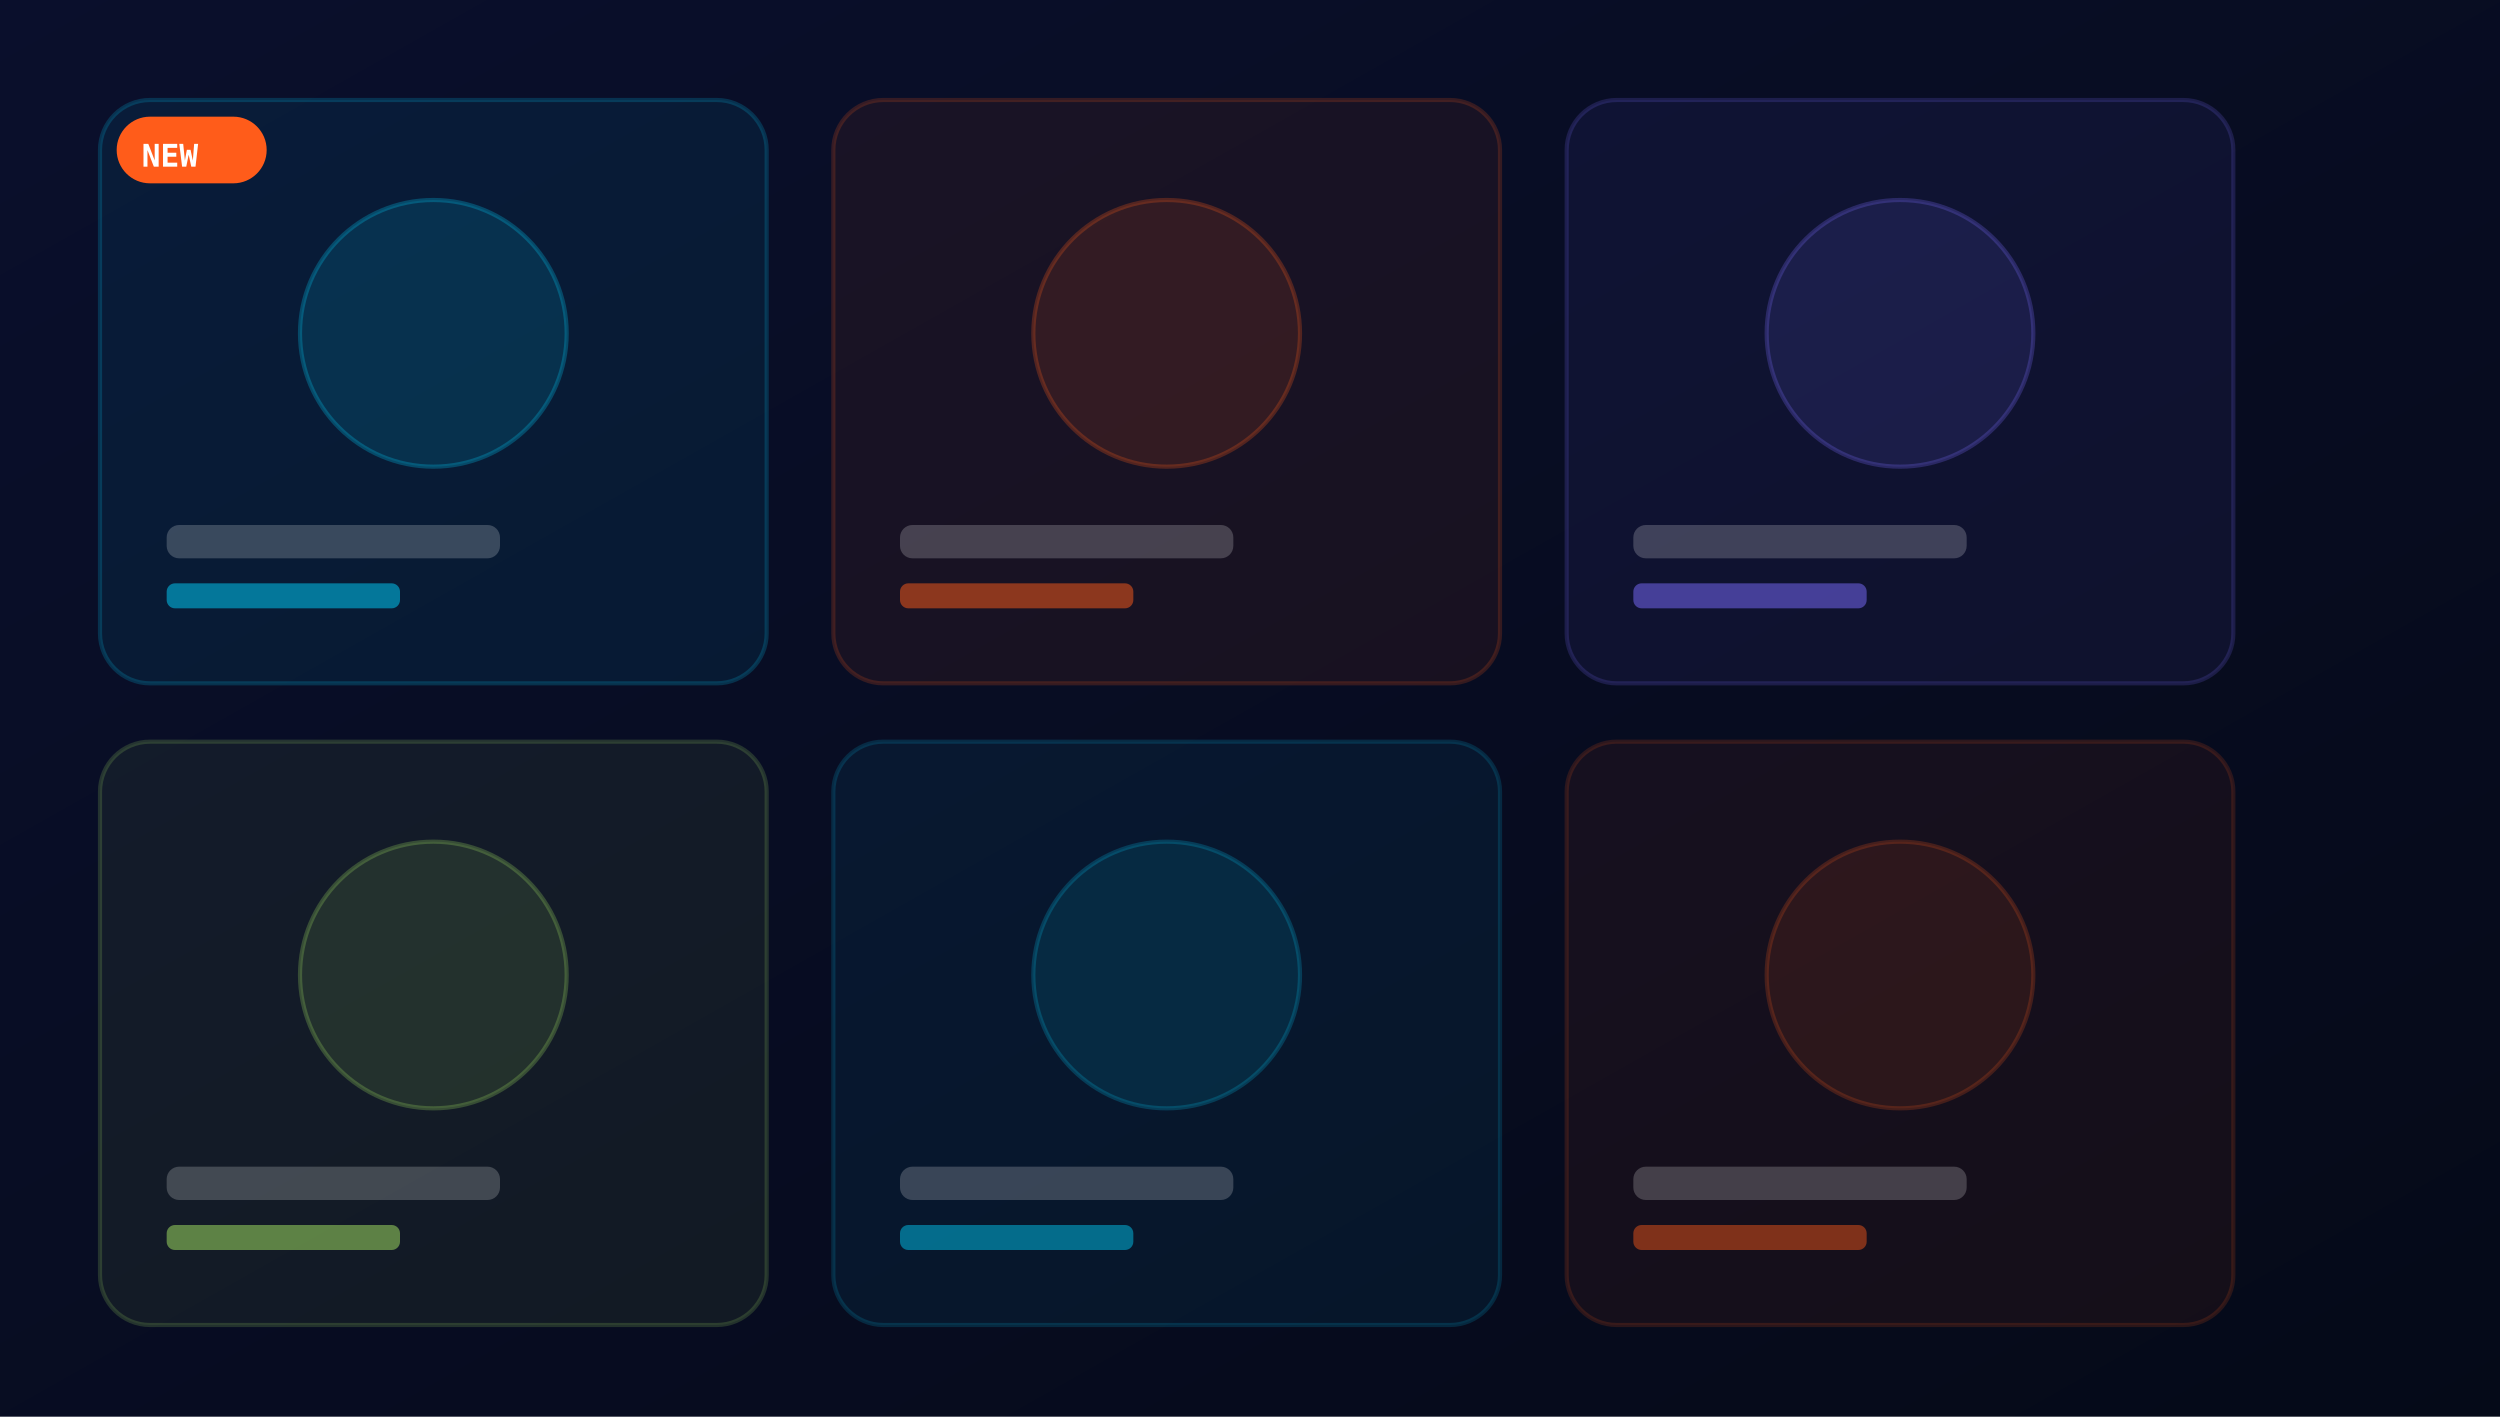
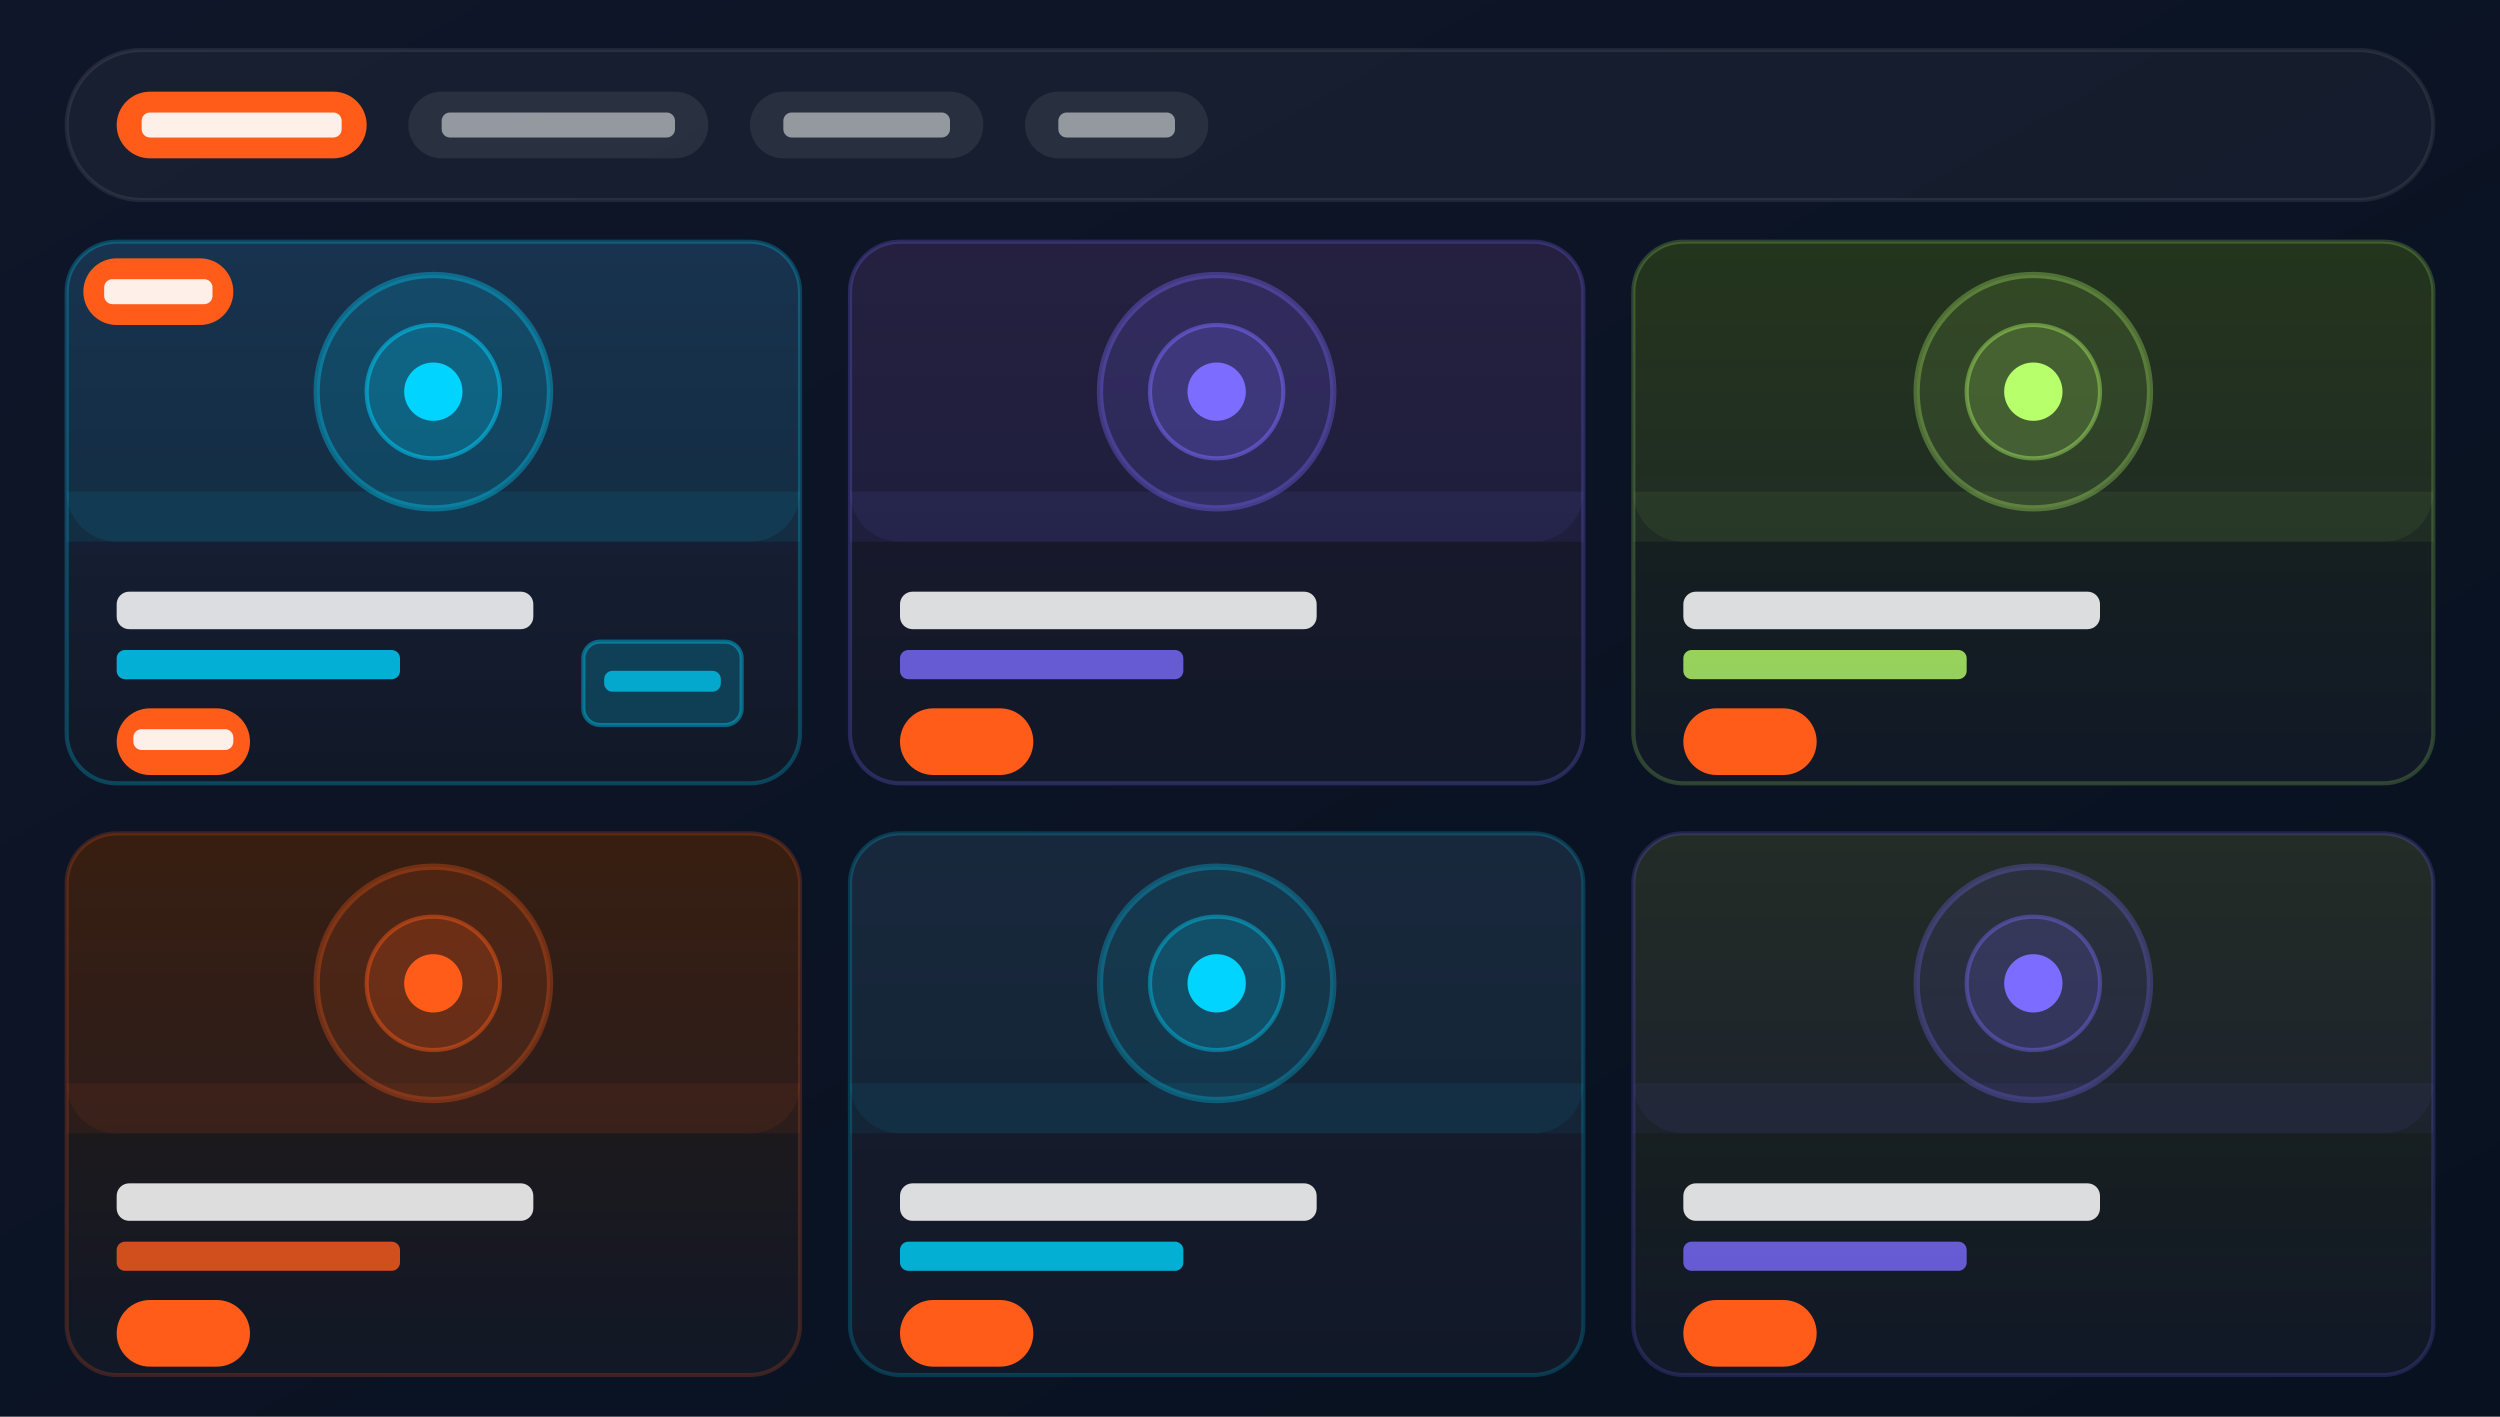
<svg xmlns="http://www.w3.org/2000/svg" viewBox="0 0 600 340" fill="none">
  <defs>
    <linearGradient id="bg" x1="0" y1="0" x2="1" y2="1">
-       <stop offset="0%" stop-color="#0a0f2c" />
-       <stop offset="100%" stop-color="#050a18" />
+       <stop offset="0%" stop-color="#0f1629" />
+       <stop offset="100%" stop-color="#07111f" />
+     </linearGradient>
+     <linearGradient id="p1" x1="0" y1="0" x2="0" y2="1">
+       <stop offset="0%" stop-color="#1a2540" />
+       <stop offset="100%" stop-color="#111827" />
+     </linearGradient>
+     <linearGradient id="p2" x1="0" y1="0" x2="0" y2="1">
+       <stop offset="0%" stop-color="#1e1a30" />
+       <stop offset="100%" stop-color="#111827" />
+     </linearGradient>
+     <linearGradient id="p3" x1="0" y1="0" x2="0" y2="1">
+       <stop offset="0%" stop-color="#1a2818" />
+       <stop offset="100%" stop-color="#111827" />
+     </linearGradient>
+     <linearGradient id="p4" x1="0" y1="0" x2="0" y2="1">
+       <stop offset="0%" stop-color="#2a1a10" />
+       <stop offset="100%" stop-color="#111827" />
+     </linearGradient>
+     <linearGradient id="p5" x1="0" y1="0" x2="0" y2="1">
+       <stop offset="0%" stop-color="#1a1e30" />
+       <stop offset="100%" stop-color="#111827" />
+     </linearGradient>
+     <linearGradient id="p6" x1="0" y1="0" x2="0" y2="1">
+       <stop offset="0%" stop-color="#1e2818" />
+       <stop offset="100%" stop-color="#111827" />
    </linearGradient>
  </defs>
  <rect width="600" height="340" fill="url(#bg)" />
-   <rect x="24" y="24" width="160" height="140" rx="12" fill="rgba(0,212,255,0.07)" stroke="rgba(0,212,255,0.18)" />
-   <circle cx="104" cy="80" r="32" fill="rgba(0,212,255,0.12)" stroke="rgba(0,212,255,0.25)" />
-   <rect x="40" y="126" width="80" height="8" rx="3" fill="rgba(255,255,255,0.2)" />
-   <rect x="40" y="140" width="56" height="6" rx="2" fill="rgba(0,212,255,0.5)" />
-   <rect x="200" y="24" width="160" height="140" rx="12" fill="rgba(255,92,26,0.07)" stroke="rgba(255,92,26,0.18)" />
-   <circle cx="280" cy="80" r="32" fill="rgba(255,92,26,0.12)" stroke="rgba(255,92,26,0.25)" />
-   <rect x="216" y="126" width="80" height="8" rx="3" fill="rgba(255,255,255,0.2)" />
-   <rect x="216" y="140" width="56" height="6" rx="2" fill="rgba(255,92,26,0.5)" />
-   <rect x="376" y="24" width="160" height="140" rx="12" fill="rgba(124,108,255,0.07)" stroke="rgba(124,108,255,0.18)" />
-   <circle cx="456" cy="80" r="32" fill="rgba(124,108,255,0.12)" stroke="rgba(124,108,255,0.25)" />
-   <rect x="392" y="126" width="80" height="8" rx="3" fill="rgba(255,255,255,0.2)" />
-   <rect x="392" y="140" width="56" height="6" rx="2" fill="rgba(124,108,255,0.5)" />
-   <rect x="24" y="178" width="160" height="140" rx="12" fill="rgba(184,255,108,0.06)" stroke="rgba(184,255,108,0.16)" />
-   <circle cx="104" cy="234" r="32" fill="rgba(184,255,108,0.1)" stroke="rgba(184,255,108,0.22)" />
-   <rect x="40" y="280" width="80" height="8" rx="3" fill="rgba(255,255,255,0.2)" />
-   <rect x="40" y="294" width="56" height="6" rx="2" fill="rgba(184,255,108,0.45)" />
-   <rect x="200" y="178" width="160" height="140" rx="12" fill="rgba(0,212,255,0.06)" stroke="rgba(0,212,255,0.15)" />
-   <circle cx="280" cy="234" r="32" fill="rgba(0,212,255,0.1)" stroke="rgba(0,212,255,0.2)" />
-   <rect x="216" y="280" width="80" height="8" rx="3" fill="rgba(255,255,255,0.2)" />
-   <rect x="216" y="294" width="56" height="6" rx="2" fill="rgba(0,212,255,0.45)" />
-   <rect x="376" y="178" width="160" height="140" rx="12" fill="rgba(255,92,26,0.06)" stroke="rgba(255,92,26,0.15)" />
-   <circle cx="456" cy="234" r="32" fill="rgba(255,92,26,0.1)" stroke="rgba(255,92,26,0.2)" />
-   <rect x="392" y="280" width="80" height="8" rx="3" fill="rgba(255,255,255,0.2)" />
-   <rect x="392" y="294" width="56" height="6" rx="2" fill="rgba(255,92,26,0.45)" />
-   <rect x="28" y="28" width="36" height="16" rx="8" fill="#FF5C1A" />
-   <text x="34" y="40" font-family="monospace" font-size="7.5" fill="white" font-weight="bold">NEW</text>
+   <rect x="16" y="12" width="568" height="36" rx="18" fill="rgba(255,255,255,0.04)" stroke="rgba(255,255,255,0.08)" stroke-width="1" />
+   <rect x="28" y="22" width="60" height="16" rx="8" fill="#FF5C1A" />
+   <rect x="34" y="27" width="48" height="6" rx="2" fill="white" opacity="0.9" />
+   <rect x="98" y="22" width="72" height="16" rx="8" fill="rgba(255,255,255,0.08)" />
+   <rect x="106" y="27" width="56" height="6" rx="2" fill="rgba(255,255,255,0.5)" />
+   <rect x="180" y="22" width="56" height="16" rx="8" fill="rgba(255,255,255,0.08)" />
+   <rect x="188" y="27" width="40" height="6" rx="2" fill="rgba(255,255,255,0.5)" />
+   <rect x="246" y="22" width="44" height="16" rx="8" fill="rgba(255,255,255,0.08)" />
+   <rect x="254" y="27" width="28" height="6" rx="2" fill="rgba(255,255,255,0.5)" />
+   <rect x="16" y="58" width="176" height="130" rx="12" fill="url(#p1)" stroke="rgba(0,212,255,0.25)" stroke-width="1" />
+   <rect x="16" y="58" width="176" height="72" rx="12" fill="rgba(0,212,255,0.08)" />
+   <rect x="16" y="118" width="176" height="12" fill="rgba(0,212,255,0.08)" />
+   <circle cx="104" cy="94" r="28" fill="rgba(0,212,255,0.15)" stroke="rgba(0,212,255,0.35)" stroke-width="1.5" />
+   <circle cx="104" cy="94" r="16" fill="rgba(0,212,255,0.2)" stroke="rgba(0,212,255,0.5)" stroke-width="1" />
+   <circle cx="104" cy="94" r="7" fill="#00D4FF" />
+   <rect x="28" y="142" width="100" height="9" rx="3" fill="white" opacity="0.85" />
+   <rect x="28" y="156" width="68" height="7" rx="2" fill="#00D4FF" opacity="0.8" />
+   <rect x="140" y="154" width="38" height="20" rx="4" fill="rgba(0,212,255,0.2)" stroke="rgba(0,212,255,0.4)" stroke-width="1" />
+   <rect x="145" y="161" width="28" height="5" rx="2" fill="#00D4FF" opacity="0.7" />
+   <rect x="28" y="170" width="32" height="16" rx="8" fill="#FF5C1A" />
+   <rect x="32" y="175" width="24" height="5" rx="2" fill="white" opacity="0.9" />
+   <rect x="20" y="62" width="36" height="16" rx="8" fill="#FF5C1A" />
+   <rect x="25" y="67" width="26" height="6" rx="2" fill="white" opacity="0.9" />
+   <rect x="204" y="58" width="176" height="130" rx="12" fill="url(#p2)" stroke="rgba(124,108,255,0.25)" stroke-width="1" />
+   <rect x="204" y="58" width="176" height="72" rx="12" fill="rgba(124,108,255,0.08)" />
+   <rect x="204" y="118" width="176" height="12" fill="rgba(124,108,255,0.08)" />
+   <circle cx="292" cy="94" r="28" fill="rgba(124,108,255,0.15)" stroke="rgba(124,108,255,0.35)" stroke-width="1.5" />
+   <circle cx="292" cy="94" r="16" fill="rgba(124,108,255,0.2)" stroke="rgba(124,108,255,0.5)" stroke-width="1" />
+   <circle cx="292" cy="94" r="7" fill="#7c6cff" />
+   <rect x="216" y="142" width="100" height="9" rx="3" fill="white" opacity="0.85" />
+   <rect x="216" y="156" width="68" height="7" rx="2" fill="#7c6cff" opacity="0.8" />
+   <rect x="216" y="170" width="32" height="16" rx="8" fill="#FF5C1A" />
+   <rect x="392" y="58" width="192" height="130" rx="12" fill="url(#p3)" stroke="rgba(184,255,108,0.2)" stroke-width="1" />
+   <rect x="392" y="58" width="192" height="72" rx="12" fill="rgba(184,255,108,0.06)" />
+   <rect x="392" y="118" width="192" height="12" fill="rgba(184,255,108,0.06)" />
+   <circle cx="488" cy="94" r="28" fill="rgba(184,255,108,0.1)" stroke="rgba(184,255,108,0.3)" stroke-width="1.5" />
+   <circle cx="488" cy="94" r="16" fill="rgba(184,255,108,0.15)" stroke="rgba(184,255,108,0.4)" stroke-width="1" />
+   <circle cx="488" cy="94" r="7" fill="#b8ff6c" />
+   <rect x="404" y="142" width="100" height="9" rx="3" fill="white" opacity="0.85" />
+   <rect x="404" y="156" width="68" height="7" rx="2" fill="#b8ff6c" opacity="0.8" />
+   <rect x="404" y="170" width="32" height="16" rx="8" fill="#FF5C1A" />
+   <rect x="16" y="200" width="176" height="130" rx="12" fill="url(#p4)" stroke="rgba(255,92,26,0.2)" stroke-width="1" />
+   <rect x="16" y="200" width="176" height="72" rx="12" fill="rgba(255,92,26,0.07)" />
+   <rect x="16" y="260" width="176" height="12" fill="rgba(255,92,26,0.07)" />
+   <circle cx="104" cy="236" r="28" fill="rgba(255,92,26,0.12)" stroke="rgba(255,92,26,0.3)" stroke-width="1.5" />
+   <circle cx="104" cy="236" r="16" fill="rgba(255,92,26,0.18)" stroke="rgba(255,92,26,0.45)" stroke-width="1" />
+   <circle cx="104" cy="236" r="7" fill="#FF5C1A" />
+   <rect x="28" y="284" width="100" height="9" rx="3" fill="white" opacity="0.85" />
+   <rect x="28" y="298" width="68" height="7" rx="2" fill="#FF5C1A" opacity="0.8" />
+   <rect x="28" y="312" width="32" height="16" rx="8" fill="#FF5C1A" />
+   <rect x="204" y="200" width="176" height="130" rx="12" fill="url(#p5)" stroke="rgba(0,212,255,0.2)" stroke-width="1" />
+   <rect x="204" y="200" width="176" height="72" rx="12" fill="rgba(0,212,255,0.06)" />
+   <rect x="204" y="260" width="176" height="12" fill="rgba(0,212,255,0.06)" />
+   <circle cx="292" cy="236" r="28" fill="rgba(0,212,255,0.1)" stroke="rgba(0,212,255,0.28)" stroke-width="1.5" />
+   <circle cx="292" cy="236" r="16" fill="rgba(0,212,255,0.15)" stroke="rgba(0,212,255,0.4)" stroke-width="1" />
+   <circle cx="292" cy="236" r="7" fill="#00D4FF" />
+   <rect x="216" y="284" width="100" height="9" rx="3" fill="white" opacity="0.85" />
+   <rect x="216" y="298" width="68" height="7" rx="2" fill="#00D4FF" opacity="0.8" />
+   <rect x="216" y="312" width="32" height="16" rx="8" fill="#FF5C1A" />
+   <rect x="392" y="200" width="192" height="130" rx="12" fill="url(#p6)" stroke="rgba(124,108,255,0.2)" stroke-width="1" />
+   <rect x="392" y="200" width="192" height="72" rx="12" fill="rgba(124,108,255,0.06)" />
+   <rect x="392" y="260" width="192" height="12" fill="rgba(124,108,255,0.06)" />
+   <circle cx="488" cy="236" r="28" fill="rgba(124,108,255,0.1)" stroke="rgba(124,108,255,0.28)" stroke-width="1.5" />
+   <circle cx="488" cy="236" r="16" fill="rgba(124,108,255,0.15)" stroke="rgba(124,108,255,0.4)" stroke-width="1" />
+   <circle cx="488" cy="236" r="7" fill="#7c6cff" />
+   <rect x="404" y="284" width="100" height="9" rx="3" fill="white" opacity="0.85" />
+   <rect x="404" y="298" width="68" height="7" rx="2" fill="#7c6cff" opacity="0.8" />
+   <rect x="404" y="312" width="32" height="16" rx="8" fill="#FF5C1A" />
</svg>
